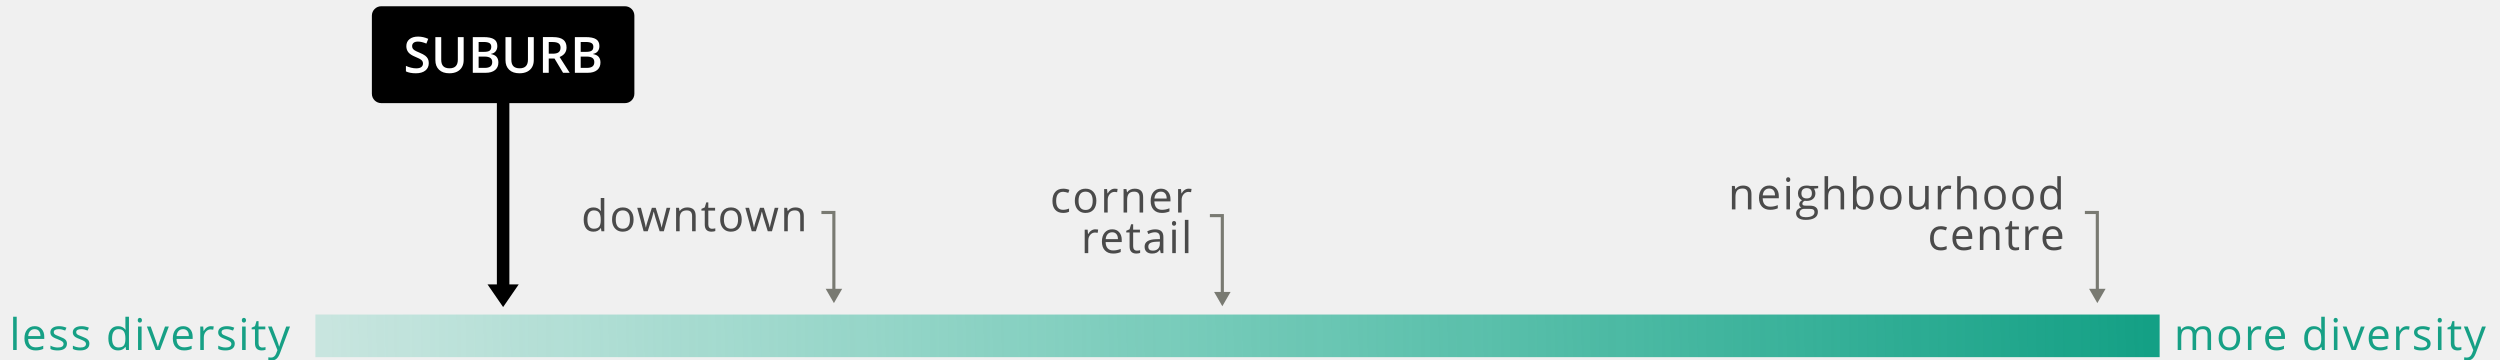
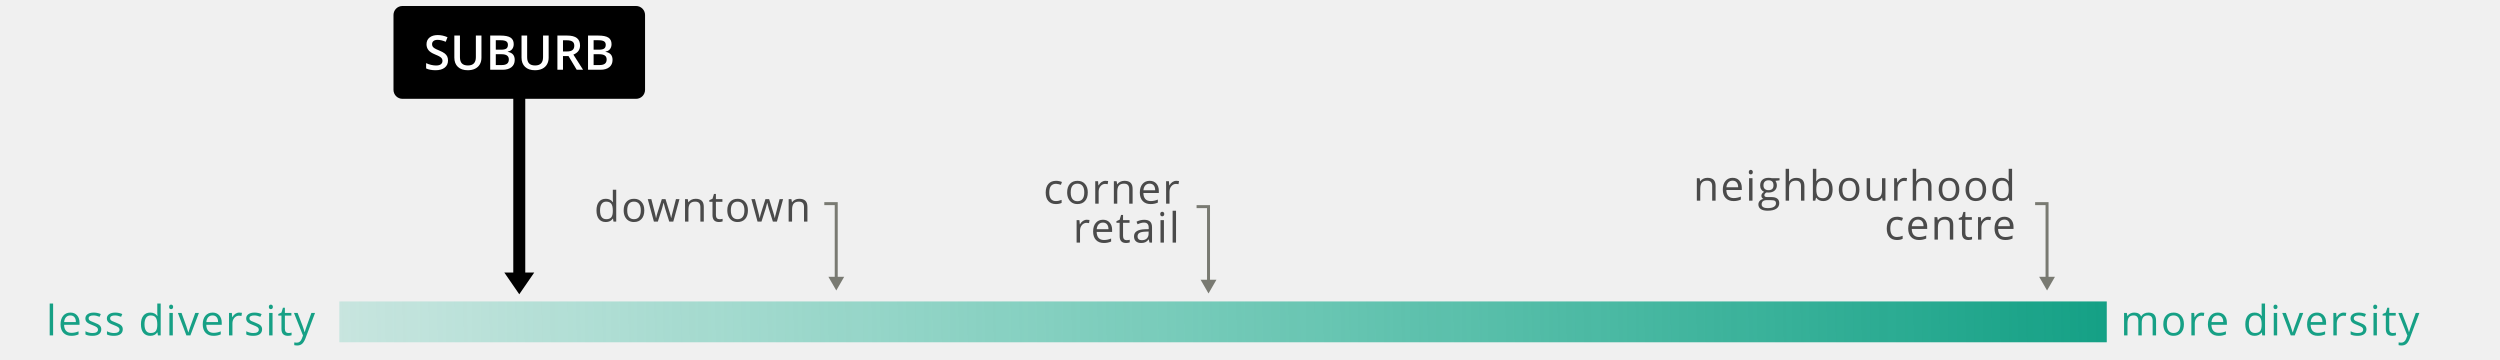
- <svg xmlns="http://www.w3.org/2000/svg" width="800px" height="115px" viewBox="0 0 800 115" version="1.1">
+ <svg xmlns="http://www.w3.org/2000/svg" width="800px" height="115px" viewBox="0 0 810 120" version="1.1">
  <defs>
    <linearGradient x1="0%" y1="50.036%" x2="100%" y2="50%" id="linearGradient-1">
      <stop stop-color="#26B99A" stop-opacity="0.2" offset="0%" />
      <stop stop-color="#1FB092" stop-opacity="0.585" offset="48.15%" />
      <stop stop-color="#14A085" offset="100%" />
    </linearGradient>
  </defs>
  <g id="Page-1" stroke="none" stroke-width="1" fill="none" fill-rule="evenodd">
    <g id="Suburbs_Diversity">
      <g id="Group-7-Copy" transform="translate(186, 59)">
        <g id="Group-5" transform="translate(76, 8)">
          <g id="Group-2" transform="translate(4, 15) scale(-1, 1) translate(-4, -15) ">
            <path d="M7.146,26.192 L7.146,0.996 L3.163,0.996" id="Shape" stroke="#797A72" transform="translate(5.15464, 13.594) scale(-1, 1) translate(-5.15464, -13.594) " />
            <path d="M3.146,29.996 L0.504,25.418 L5.789,25.418 L3.146,29.996 Z" id="Shape" fill="#797A72" />
          </g>
        </g>
        <text id="downtown" font-family="OpenSans, Open Sans" font-size="14" font-weight="normal" line-spacing="13" letter-spacing="0.5" fill="#4A4A4A">
          <tspan x="0" y="15">downtown</tspan>
        </text>
      </g>
      <g id="Group-3" transform="translate(336, 53)">
        <g id="Group-2" transform="translate(51, 15)">
          <path d="M4.146,26.192 L4.146,0.996 L0.163,0.996" id="Shape" stroke="#797A72" />
          <path d="M4.146,29.996 L1.504,25.418 L6.789,25.418 L4.146,29.996 Z" id="Shape" fill="#797A72" />
        </g>
        <text id="corner" font-family="OpenSans, Open Sans" font-size="14" font-weight="normal" line-spacing="13" letter-spacing="0.5" fill="#4A4A4A">
          <tspan x="0" y="15">corner</tspan>
          <tspan x="9.898" y="28">retail</tspan>
        </text>
      </g>
      <g id="Group-3" transform="translate(553, 52)">
        <g id="Group-2" transform="translate(114, 15)">
          <path d="M4.146,26.192 L4.146,0.996 L0.163,0.996" id="Shape" stroke="#797A72" />
          <path d="M4.146,29.996 L1.504,25.418 L6.789,25.418 L4.146,29.996 Z" id="Shape" fill="#797A72" />
        </g>
        <text id="neighbourhood" font-family="OpenSans, Open Sans" font-size="14" font-weight="normal" line-spacing="13" letter-spacing="0.5" fill="#4A4A4A">
          <tspan x="0" y="15">neighbourhood</tspan>
          <tspan x="63.834" y="28">centre</tspan>
        </text>
      </g>
      <g id="Group" transform="translate(100, 100)" fill="url(#linearGradient-1)">
        <rect id="Rectangle-path" x="0.917" y="0.652" width="590.167" height="13.636" />
      </g>
-       <text id="less-diversity" font-family="OpenSans-Semibold, Open Sans" font-size="14" font-weight="500" letter-spacing="0.5" fill="#16A085">
+       <text id="less-diversity" font-family="Open Sans" font-size="14" font-weight="500" letter-spacing="0.5" fill="#16A085">
        <tspan x="3" y="112">less diversity</tspan>
      </text>
-       <text id="more-diversity" font-family="OpenSans-Semibold, Open Sans" font-size="14" font-weight="500" letter-spacing="0.5" fill="#16A085">
+       <text id="more-diversity" font-family="Open Sans" font-size="14" font-weight="500" letter-spacing="0.5" fill="#16A085">
        <tspan x="695.656" y="112">more diversity</tspan>
      </text>
      <g id="Group-6" transform="translate(119, 2)">
        <rect id="Rectangle-3" fill="#000000" x="0" y="0" width="84" height="31" rx="3" />
        <rect id="Rectangle-path" fill="#000000" x="40" y="14" width="4" height="75.515" />
        <g id="Group-7" transform="translate(10, 9)" fill="#FFFFFF">
          <path d="M8.208,9.192 C8.208,10.208 7.841,11.004 7.106,11.583 C6.371,12.162 5.358,12.45 4.067,12.45 C2.776,12.45 1.718,12.25 0.895,11.848 L0.895,10.082 C1.416,10.327 1.969,10.52 2.555,10.66 C3.141,10.8 3.686,10.871 4.192,10.871 C4.932,10.871 5.477,10.73 5.829,10.449 C6.181,10.168 6.356,9.79 6.356,9.316 C6.356,8.889 6.194,8.527 5.872,8.23 C5.55,7.933 4.882,7.582 3.872,7.175 C2.83,6.753 2.096,6.272 1.669,5.73 C1.242,5.188 1.028,4.538 1.028,3.777 C1.028,2.824 1.366,2.074 2.044,1.527 C2.722,0.98 3.63,0.707 4.771,0.707 C5.865,0.707 6.953,0.946 8.037,1.426 L7.443,2.949 C6.427,2.522 5.521,2.308 4.724,2.308 C4.12,2.308 3.662,2.44 3.349,2.703 C3.036,2.966 2.88,3.313 2.88,3.746 C2.88,4.043 2.942,4.297 3.068,4.508 C3.194,4.719 3.399,4.918 3.685,5.106 C3.971,5.294 4.487,5.541 5.232,5.848 C6.07,6.197 6.685,6.523 7.076,6.825 C7.467,7.127 7.753,7.469 7.935,7.848 C8.117,8.227 8.208,8.676 8.208,9.192 L8.208,9.192 Z" id="Shape" />
          <path d="M19.372,0.872 L19.372,8.263 C19.372,9.107 19.191,9.845 18.829,10.478 C18.467,11.111 17.944,11.598 17.259,11.939 C16.574,12.28 15.755,12.451 14.802,12.451 C13.385,12.451 12.284,12.076 11.497,11.326 C10.71,10.576 10.317,9.545 10.317,8.232 L10.317,0.873 L12.192,0.873 L12.192,8.1 C12.192,9.042 12.411,9.738 12.848,10.186 C13.285,10.634 13.957,10.858 14.864,10.858 C16.624,10.858 17.505,9.933 17.505,8.085 L17.505,0.874 L19.372,0.874 L19.372,0.872 Z" id="Shape" />
          <path d="M22.293,0.872 L25.684,0.872 C27.257,0.872 28.393,1.101 29.094,1.56 C29.795,2.019 30.145,2.743 30.145,3.732 C30.145,4.399 29.973,4.954 29.629,5.396 C29.285,5.838 28.791,6.118 28.145,6.232 L28.145,6.31 C28.947,6.461 29.537,6.759 29.915,7.205 C30.293,7.651 30.481,8.253 30.481,9.014 C30.481,10.04 30.123,10.843 29.407,11.424 C28.691,12.005 27.695,12.295 26.419,12.295 L22.294,12.295 L22.294,0.872 L22.293,0.872 Z M24.161,5.59 L25.958,5.59 C26.739,5.59 27.31,5.466 27.669,5.219 C28.028,4.972 28.208,4.551 28.208,3.957 C28.208,3.421 28.014,3.032 27.626,2.793 C27.238,2.554 26.622,2.434 25.778,2.434 L24.161,2.434 L24.161,5.59 L24.161,5.59 Z M24.161,7.106 L24.161,10.723 L26.145,10.723 C26.926,10.723 27.516,10.574 27.915,10.274 C28.314,9.974 28.513,9.502 28.513,8.856 C28.513,8.262 28.31,7.822 27.904,7.536 C27.498,7.25 26.881,7.106 26.052,7.106 L24.161,7.106 L24.161,7.106 Z" id="Shape" />
          <path d="M41.809,0.872 L41.809,8.263 C41.809,9.107 41.628,9.845 41.266,10.478 C40.904,11.111 40.381,11.598 39.696,11.939 C39.011,12.28 38.192,12.451 37.239,12.451 C35.822,12.451 34.721,12.076 33.934,11.326 C33.147,10.576 32.754,9.545 32.754,8.232 L32.754,0.873 L34.629,0.873 L34.629,8.1 C34.629,9.042 34.848,9.738 35.285,10.186 C35.722,10.634 36.394,10.858 37.301,10.858 C39.061,10.858 39.942,9.933 39.942,8.085 L39.942,0.874 L41.809,0.874 L41.809,0.872 Z" id="Shape" />
          <path d="M46.598,7.731 L46.598,12.293 L44.731,12.293 L44.731,0.871 L47.958,0.871 C49.432,0.871 50.523,1.147 51.231,1.699 C51.939,2.251 52.293,3.085 52.293,4.199 C52.293,5.621 51.553,6.634 50.074,7.238 L53.301,12.293 L51.176,12.293 L48.442,7.731 L46.598,7.731 L46.598,7.731 Z M46.598,6.184 L47.895,6.184 C48.765,6.184 49.395,6.023 49.786,5.7 C50.177,5.377 50.372,4.898 50.372,4.262 C50.372,3.616 50.161,3.153 49.739,2.871 C49.317,2.589 48.682,2.449 47.833,2.449 L46.599,2.449 L46.599,6.184 L46.598,6.184 Z" id="Shape" />
          <path d="M54.958,0.872 L58.349,0.872 C59.922,0.872 61.058,1.101 61.759,1.56 C62.46,2.019 62.81,2.743 62.81,3.732 C62.81,4.399 62.638,4.954 62.294,5.396 C61.95,5.838 61.456,6.118 60.81,6.232 L60.81,6.31 C61.612,6.461 62.202,6.759 62.58,7.205 C62.958,7.651 63.146,8.253 63.146,9.014 C63.146,10.04 62.788,10.843 62.072,11.424 C61.356,12.005 60.36,12.295 59.084,12.295 L54.959,12.295 L54.959,0.872 L54.958,0.872 Z M56.825,5.59 L58.622,5.59 C59.403,5.59 59.974,5.466 60.333,5.219 C60.692,4.972 60.872,4.551 60.872,3.957 C60.872,3.421 60.678,3.032 60.29,2.793 C59.902,2.554 59.286,2.434 58.442,2.434 L56.825,2.434 L56.825,5.59 L56.825,5.59 Z M56.825,7.106 L56.825,10.723 L58.809,10.723 C59.59,10.723 60.18,10.574 60.579,10.274 C60.978,9.974 61.177,9.502 61.177,8.856 C61.177,8.262 60.974,7.822 60.568,7.536 C60.162,7.25 59.545,7.106 58.716,7.106 L56.825,7.106 L56.825,7.106 Z" id="Shape" />
        </g>
        <path d="M42,96.262 L44.5,92.631 L47,89 L42,89 L37,89 L39.5,92.631 L42,96.262 L42,96.262 Z" id="Shape" fill="#000000" />
      </g>
    </g>
  </g>
</svg>
